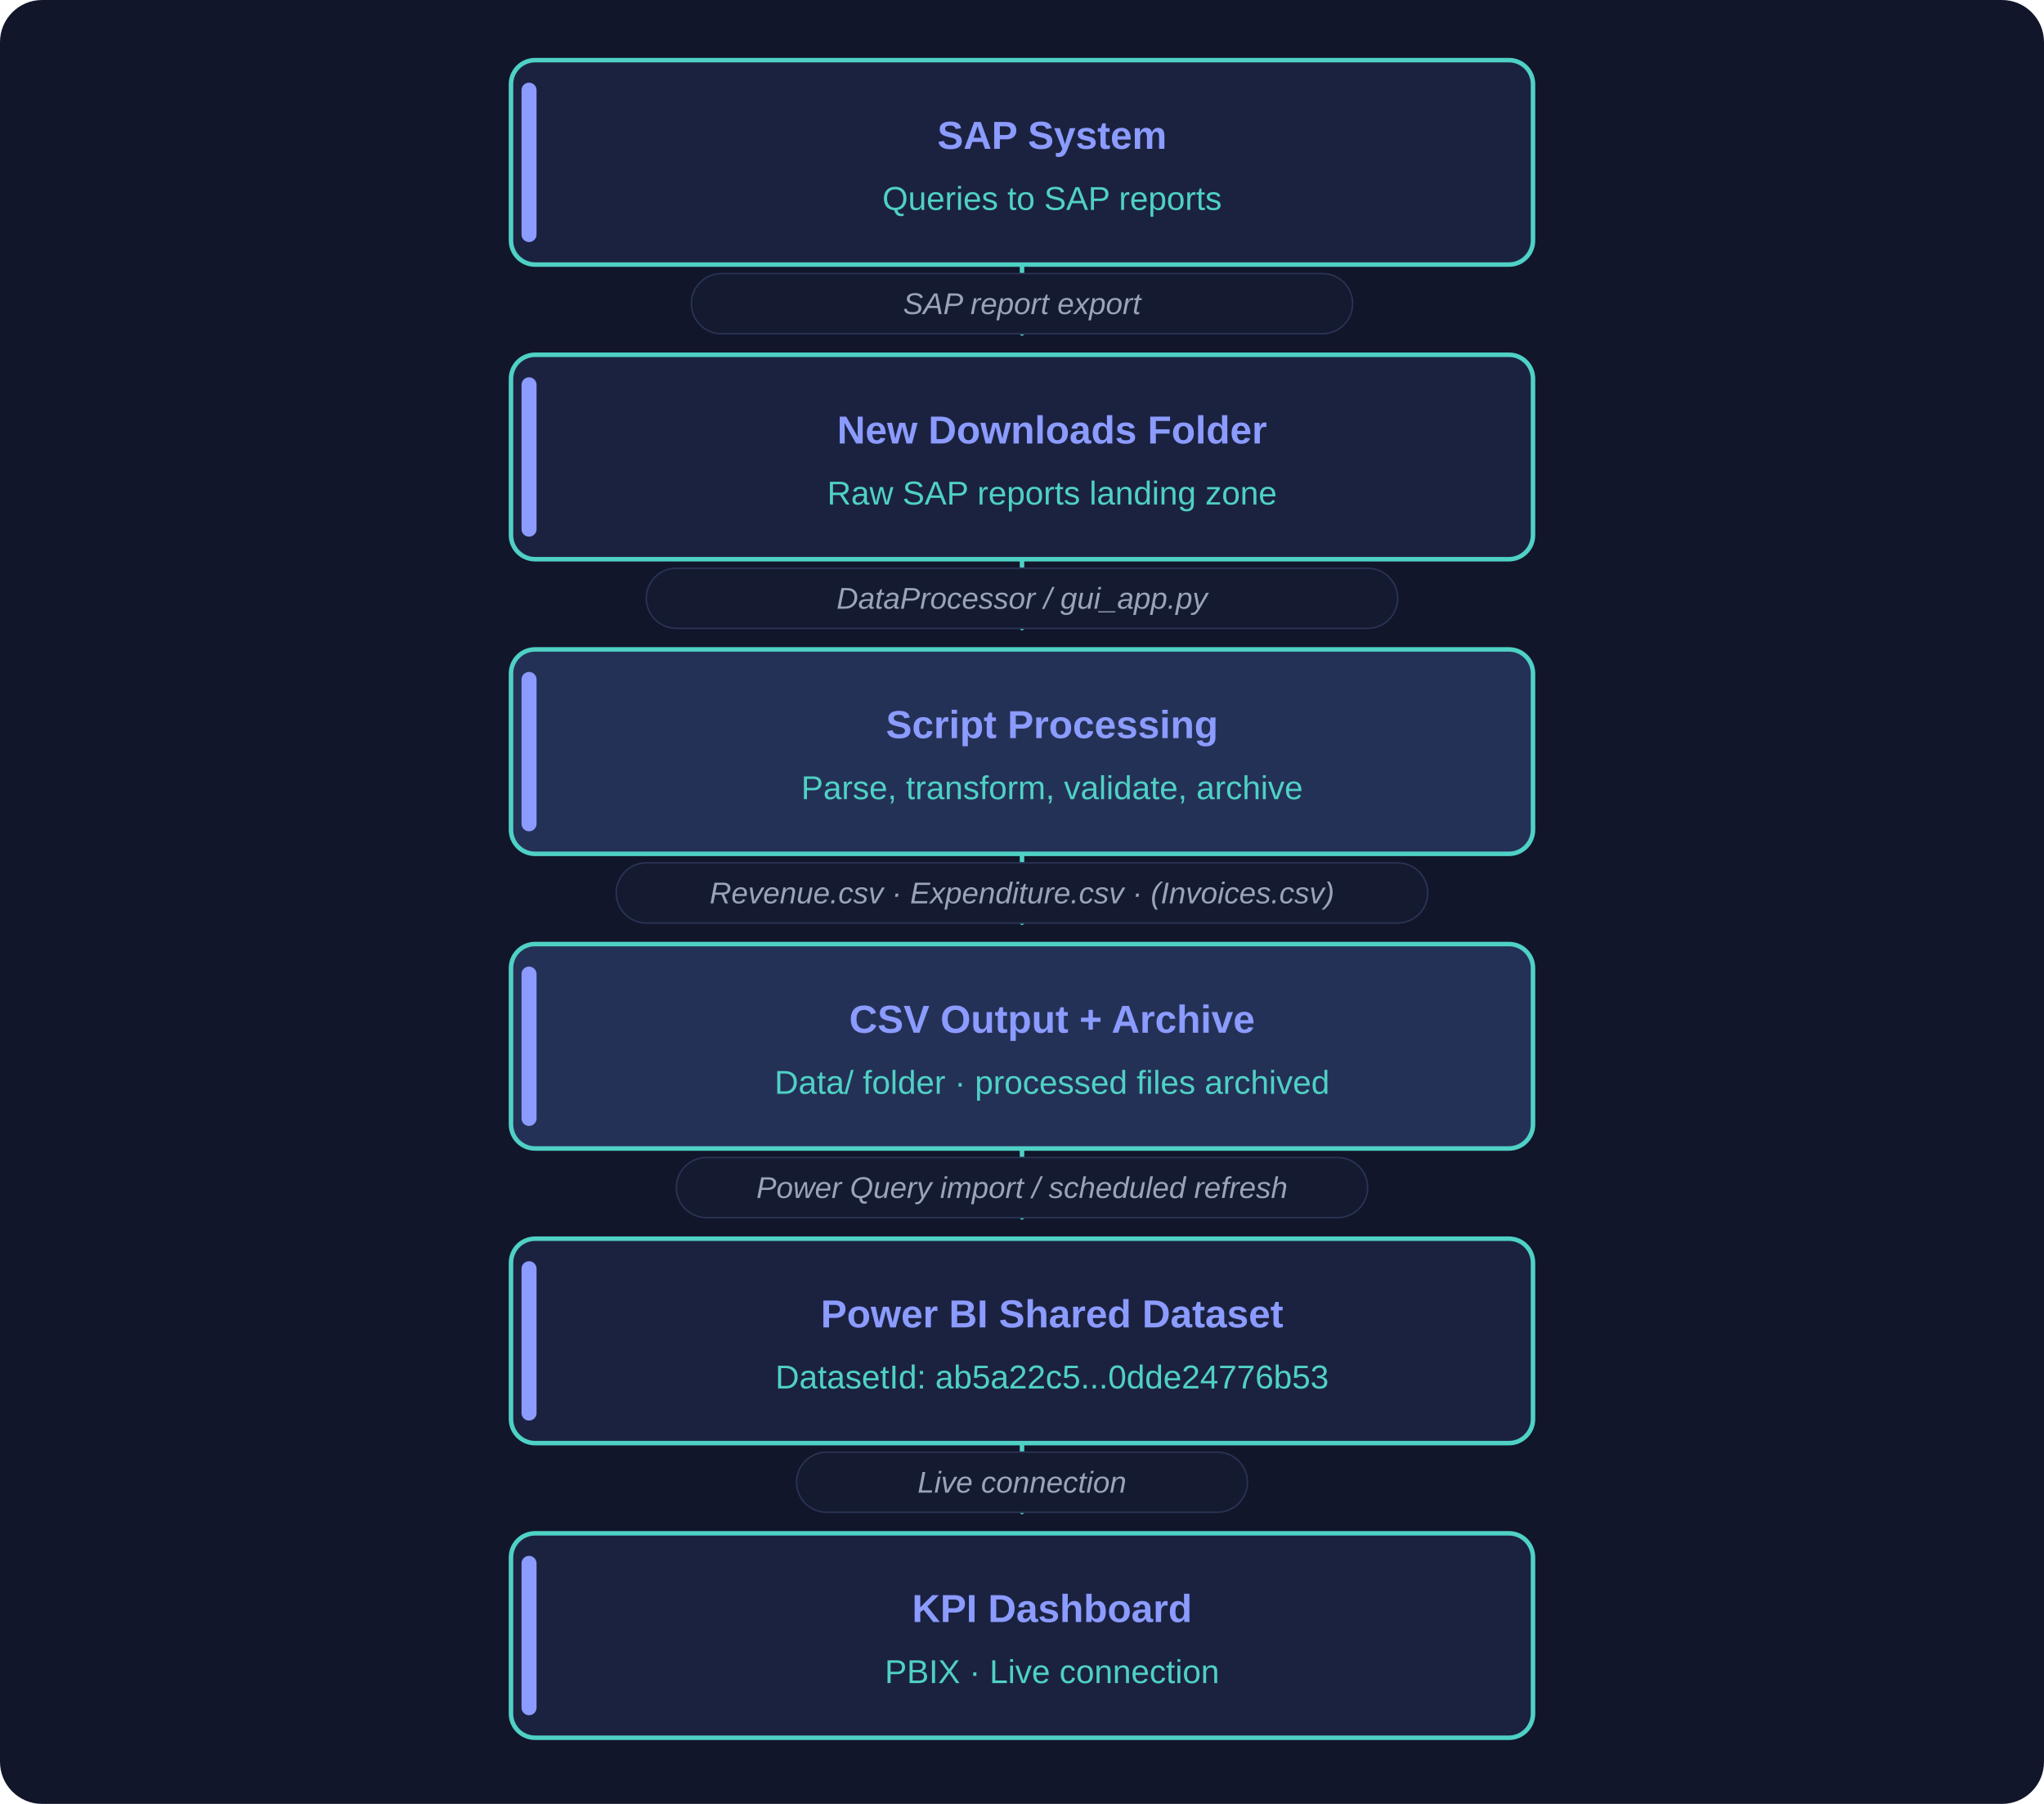
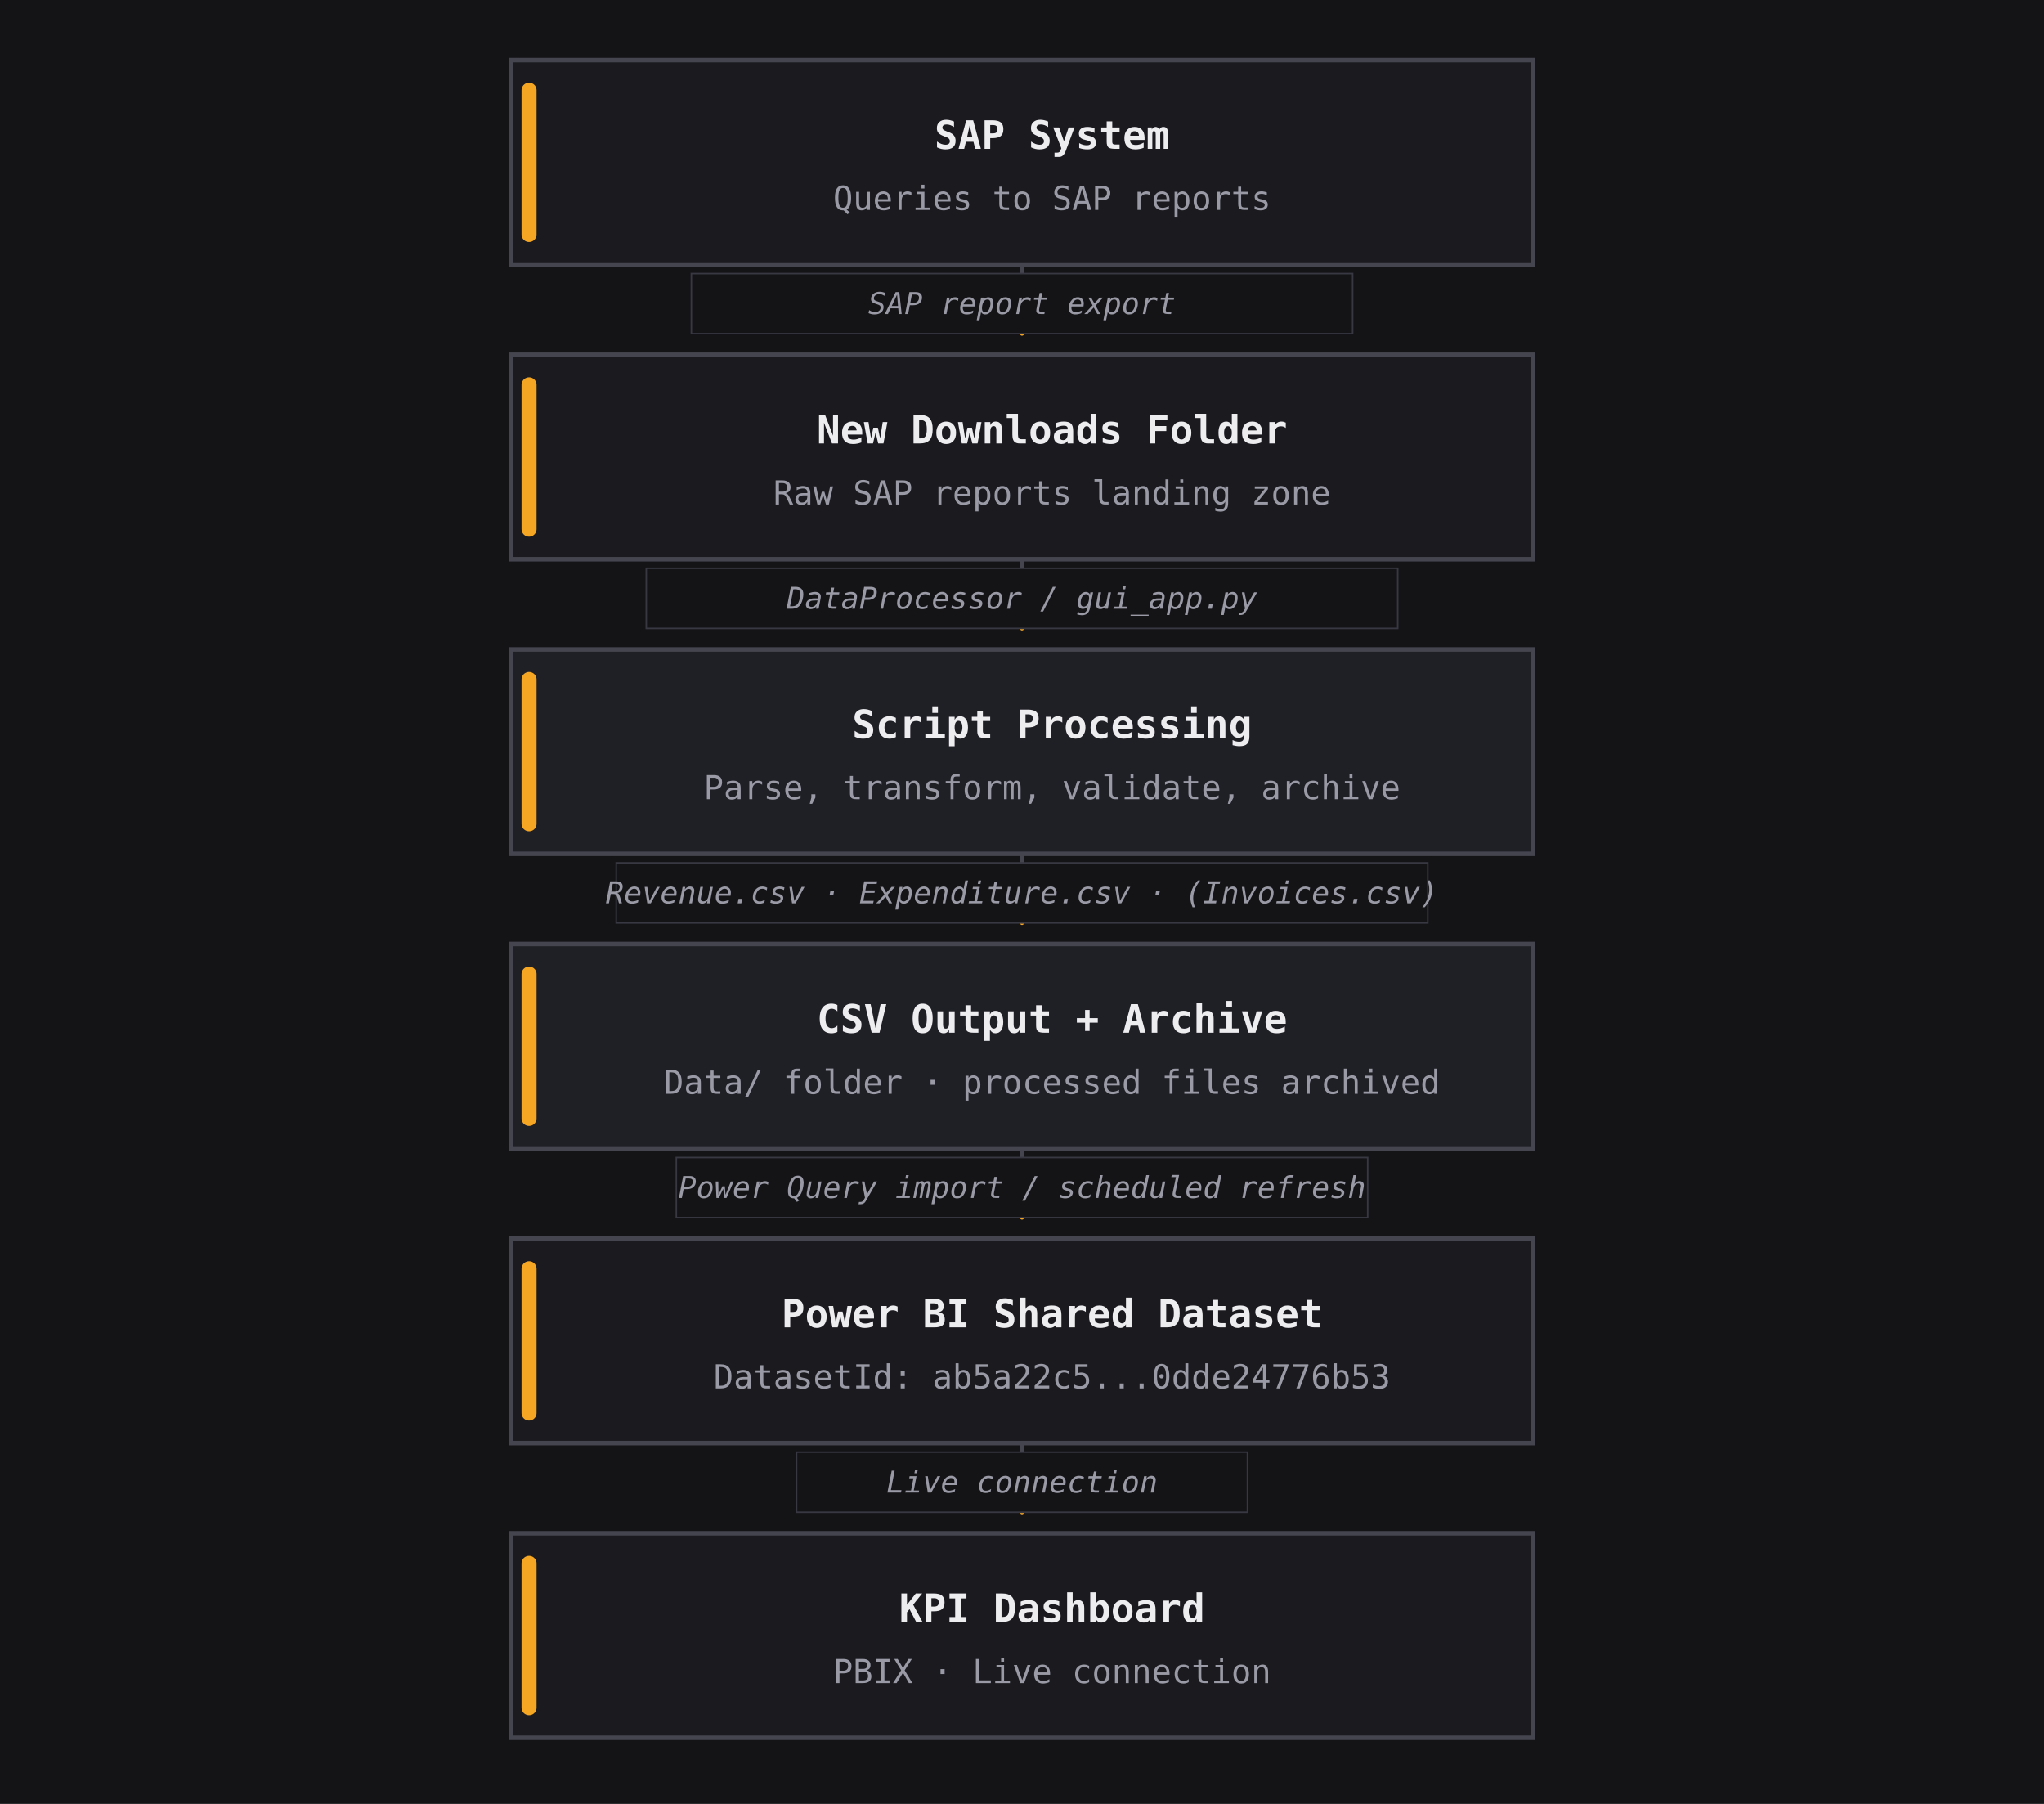
<svg xmlns="http://www.w3.org/2000/svg" width="100%" viewBox="0 0 680 600" role="img">
-   <rect x="0" y="0" width="680" height="600" rx="14" fill="#11162B" />
+   <rect x="0" y="0" width="680" height="600" rx="0" fill="#141417" />
  <defs>
    <marker id="arr" viewBox="0 0 10 10" refX="8" refY="5" markerWidth="6" markerHeight="6" orient="auto-start-reverse">
-       <path d="M2 1L8 5L2 9" fill="none" stroke="#4FD1C5" stroke-width="1.5" stroke-linecap="round" stroke-linejoin="round" />
+       <path d="M2 1L8 5L2 9" fill="none" stroke="#F5A623" stroke-width="1.5" stroke-linecap="round" stroke-linejoin="round" />
    </marker>
  </defs>
  <g>
-     <rect x="170" y="20" width="340" height="68" rx="8" fill="#1b2240" stroke="#4FD1C5" stroke-width="1.5" />
-     <line x1="176" y1="30" x2="176" y2="78" stroke="#8B9BFF" stroke-width="5" stroke-linecap="round" />
-     <text x="350" y="45" text-anchor="middle" dominant-baseline="central" font-family="Verdana,Arial,sans-serif" font-size="13" font-weight="700" fill="#8B9BFF">SAP System</text>
-     <text x="350" y="66" text-anchor="middle" dominant-baseline="central" font-family="Verdana,Arial,sans-serif" font-size="11" fill="#4FD1C5">Queries to SAP reports</text>
+     <rect x="170" y="20" width="340" height="68" rx="0" fill="#1A1A1F" stroke="#45454F" stroke-width="1.5" />
+     <line x1="176" y1="30" x2="176" y2="78" stroke="#F5A623" stroke-width="5" stroke-linecap="round" />
+     <text x="350" y="45" text-anchor="middle" dominant-baseline="central" font-family="IBM Plex Mono, monospace" font-size="13" font-weight="700" fill="#EDEDF0">SAP System</text>
+     <text x="350" y="66" text-anchor="middle" dominant-baseline="central" font-family="IBM Plex Mono, monospace" font-size="11" fill="#9A9AA6">Queries to SAP reports</text>
  </g>
-   <line x1="340" y1="88" x2="340" y2="111" stroke="#4FD1C5" stroke-width="1.5" marker-end="url(#arr)" />
-   <rect x="230" y="91" width="220" height="20" rx="10" fill="#141a30" stroke="#2a3354" stroke-width="0.5" />
-   <text x="340" y="101" text-anchor="middle" dominant-baseline="central" font-family="Verdana,Arial,sans-serif" font-size="10" fill="#9AA3B8" font-style="italic">SAP report export</text>
+   <line x1="340" y1="88" x2="340" y2="111" stroke="#45454F" stroke-width="1.5" marker-end="url(#arr)" />
+   <rect x="230" y="91" width="220" height="20" rx="0" fill="#141417" stroke="#383843" stroke-width="0.5" />
+   <text x="340" y="101" text-anchor="middle" dominant-baseline="central" font-family="IBM Plex Mono, monospace" font-size="10" fill="#9A9AA6" font-style="italic">SAP report export</text>
  <g>
-     <rect x="170" y="118" width="340" height="68" rx="8" fill="#1b2240" stroke="#4FD1C5" stroke-width="1.5" />
-     <line x1="176" y1="128" x2="176" y2="176" stroke="#8B9BFF" stroke-width="5" stroke-linecap="round" />
-     <text x="350" y="143" text-anchor="middle" dominant-baseline="central" font-family="Verdana,Arial,sans-serif" font-size="13" font-weight="700" fill="#8B9BFF">New Downloads Folder</text>
-     <text x="350" y="164" text-anchor="middle" dominant-baseline="central" font-family="Verdana,Arial,sans-serif" font-size="11" fill="#4FD1C5">Raw SAP reports landing zone</text>
+     <rect x="170" y="118" width="340" height="68" rx="0" fill="#1A1A1F" stroke="#45454F" stroke-width="1.5" />
+     <line x1="176" y1="128" x2="176" y2="176" stroke="#F5A623" stroke-width="5" stroke-linecap="round" />
+     <text x="350" y="143" text-anchor="middle" dominant-baseline="central" font-family="IBM Plex Mono, monospace" font-size="13" font-weight="700" fill="#EDEDF0">New Downloads Folder</text>
+     <text x="350" y="164" text-anchor="middle" dominant-baseline="central" font-family="IBM Plex Mono, monospace" font-size="11" fill="#9A9AA6">Raw SAP reports landing zone</text>
  </g>
-   <line x1="340" y1="186" x2="340" y2="209" stroke="#4FD1C5" stroke-width="1.5" marker-end="url(#arr)" />
-   <rect x="215" y="189" width="250" height="20" rx="10" fill="#141a30" stroke="#2a3354" stroke-width="0.5" />
-   <text x="340" y="199" text-anchor="middle" dominant-baseline="central" font-family="Verdana,Arial,sans-serif" font-size="10" fill="#9AA3B8" font-style="italic">DataProcessor / gui_app.py</text>
+   <line x1="340" y1="186" x2="340" y2="209" stroke="#45454F" stroke-width="1.5" marker-end="url(#arr)" />
+   <rect x="215" y="189" width="250" height="20" rx="0" fill="#141417" stroke="#383843" stroke-width="0.5" />
+   <text x="340" y="199" text-anchor="middle" dominant-baseline="central" font-family="IBM Plex Mono, monospace" font-size="10" fill="#9A9AA6" font-style="italic">DataProcessor / gui_app.py</text>
  <g>
-     <rect x="170" y="216" width="340" height="68" rx="8" fill="#243156" stroke="#4FD1C5" stroke-width="1.5" />
-     <line x1="176" y1="226" x2="176" y2="274" stroke="#8B9BFF" stroke-width="5" stroke-linecap="round" />
-     <text x="350" y="241" text-anchor="middle" dominant-baseline="central" font-family="Verdana,Arial,sans-serif" font-size="13" font-weight="700" fill="#8B9BFF">Script Processing</text>
-     <text x="350" y="262" text-anchor="middle" dominant-baseline="central" font-family="Verdana,Arial,sans-serif" font-size="11" fill="#4FD1C5">Parse, transform, validate, archive</text>
+     <rect x="170" y="216" width="340" height="68" rx="0" fill="#1F1F26" stroke="#45454F" stroke-width="1.5" />
+     <line x1="176" y1="226" x2="176" y2="274" stroke="#F5A623" stroke-width="5" stroke-linecap="round" />
+     <text x="350" y="241" text-anchor="middle" dominant-baseline="central" font-family="IBM Plex Mono, monospace" font-size="13" font-weight="700" fill="#EDEDF0">Script Processing</text>
+     <text x="350" y="262" text-anchor="middle" dominant-baseline="central" font-family="IBM Plex Mono, monospace" font-size="11" fill="#9A9AA6">Parse, transform, validate, archive</text>
  </g>
-   <line x1="340" y1="284" x2="340" y2="307" stroke="#4FD1C5" stroke-width="1.5" marker-end="url(#arr)" />
-   <rect x="205" y="287" width="270" height="20" rx="10" fill="#141a30" stroke="#2a3354" stroke-width="0.5" />
-   <text x="340" y="297" text-anchor="middle" dominant-baseline="central" font-family="Verdana,Arial,sans-serif" font-size="10" fill="#9AA3B8" font-style="italic">Revenue.csv · Expenditure.csv · (Invoices.csv)</text>
+   <line x1="340" y1="284" x2="340" y2="307" stroke="#45454F" stroke-width="1.5" marker-end="url(#arr)" />
+   <rect x="205" y="287" width="270" height="20" rx="0" fill="#141417" stroke="#383843" stroke-width="0.5" />
+   <text x="340" y="297" text-anchor="middle" dominant-baseline="central" font-family="IBM Plex Mono, monospace" font-size="10" fill="#9A9AA6" font-style="italic">Revenue.csv · Expenditure.csv · (Invoices.csv)</text>
  <g>
-     <rect x="170" y="314" width="340" height="68" rx="8" fill="#243156" stroke="#4FD1C5" stroke-width="1.5" />
-     <line x1="176" y1="324" x2="176" y2="372" stroke="#8B9BFF" stroke-width="5" stroke-linecap="round" />
-     <text x="350" y="339" text-anchor="middle" dominant-baseline="central" font-family="Verdana,Arial,sans-serif" font-size="13" font-weight="700" fill="#8B9BFF">CSV Output + Archive</text>
-     <text x="350" y="360" text-anchor="middle" dominant-baseline="central" font-family="Verdana,Arial,sans-serif" font-size="11" fill="#4FD1C5">Data/ folder · processed files archived</text>
+     <rect x="170" y="314" width="340" height="68" rx="0" fill="#1F1F26" stroke="#45454F" stroke-width="1.5" />
+     <line x1="176" y1="324" x2="176" y2="372" stroke="#F5A623" stroke-width="5" stroke-linecap="round" />
+     <text x="350" y="339" text-anchor="middle" dominant-baseline="central" font-family="IBM Plex Mono, monospace" font-size="13" font-weight="700" fill="#EDEDF0">CSV Output + Archive</text>
+     <text x="350" y="360" text-anchor="middle" dominant-baseline="central" font-family="IBM Plex Mono, monospace" font-size="11" fill="#9A9AA6">Data/ folder · processed files archived</text>
  </g>
-   <line x1="340" y1="382" x2="340" y2="405" stroke="#4FD1C5" stroke-width="1.5" marker-end="url(#arr)" />
-   <rect x="225" y="385" width="230" height="20" rx="10" fill="#141a30" stroke="#2a3354" stroke-width="0.5" />
-   <text x="340" y="395" text-anchor="middle" dominant-baseline="central" font-family="Verdana,Arial,sans-serif" font-size="10" fill="#9AA3B8" font-style="italic">Power Query import / scheduled refresh</text>
+   <line x1="340" y1="382" x2="340" y2="405" stroke="#45454F" stroke-width="1.5" marker-end="url(#arr)" />
+   <rect x="225" y="385" width="230" height="20" rx="0" fill="#141417" stroke="#383843" stroke-width="0.5" />
+   <text x="340" y="395" text-anchor="middle" dominant-baseline="central" font-family="IBM Plex Mono, monospace" font-size="10" fill="#9A9AA6" font-style="italic">Power Query import / scheduled refresh</text>
  <g>
-     <rect x="170" y="412" width="340" height="68" rx="8" fill="#1b2240" stroke="#4FD1C5" stroke-width="1.5" />
-     <line x1="176" y1="422" x2="176" y2="470" stroke="#8B9BFF" stroke-width="5" stroke-linecap="round" />
-     <text x="350" y="437" text-anchor="middle" dominant-baseline="central" font-family="Verdana,Arial,sans-serif" font-size="13" font-weight="700" fill="#8B9BFF">Power BI Shared Dataset</text>
-     <text x="350" y="458" text-anchor="middle" dominant-baseline="central" font-family="Verdana,Arial,sans-serif" font-size="11" fill="#4FD1C5">DatasetId: ab5a22c5...0dde24776b53</text>
+     <rect x="170" y="412" width="340" height="68" rx="0" fill="#1A1A1F" stroke="#45454F" stroke-width="1.5" />
+     <line x1="176" y1="422" x2="176" y2="470" stroke="#F5A623" stroke-width="5" stroke-linecap="round" />
+     <text x="350" y="437" text-anchor="middle" dominant-baseline="central" font-family="IBM Plex Mono, monospace" font-size="13" font-weight="700" fill="#EDEDF0">Power BI Shared Dataset</text>
+     <text x="350" y="458" text-anchor="middle" dominant-baseline="central" font-family="IBM Plex Mono, monospace" font-size="11" fill="#9A9AA6">DatasetId: ab5a22c5...0dde24776b53</text>
  </g>
-   <line x1="340" y1="480" x2="340" y2="503" stroke="#4FD1C5" stroke-width="1.5" marker-end="url(#arr)" />
-   <rect x="265" y="483" width="150" height="20" rx="10" fill="#141a30" stroke="#2a3354" stroke-width="0.5" />
-   <text x="340" y="493" text-anchor="middle" dominant-baseline="central" font-family="Verdana,Arial,sans-serif" font-size="10" fill="#9AA3B8" font-style="italic">Live connection</text>
+   <line x1="340" y1="480" x2="340" y2="503" stroke="#45454F" stroke-width="1.5" marker-end="url(#arr)" />
+   <rect x="265" y="483" width="150" height="20" rx="0" fill="#141417" stroke="#383843" stroke-width="0.5" />
+   <text x="340" y="493" text-anchor="middle" dominant-baseline="central" font-family="IBM Plex Mono, monospace" font-size="10" fill="#9A9AA6" font-style="italic">Live connection</text>
  <g>
-     <rect x="170" y="510" width="340" height="68" rx="8" fill="#1b2240" stroke="#4FD1C5" stroke-width="1.5" />
-     <line x1="176" y1="520" x2="176" y2="568" stroke="#8B9BFF" stroke-width="5" stroke-linecap="round" />
-     <text x="350" y="535" text-anchor="middle" dominant-baseline="central" font-family="Verdana,Arial,sans-serif" font-size="13" font-weight="700" fill="#8B9BFF">KPI Dashboard</text>
-     <text x="350" y="556" text-anchor="middle" dominant-baseline="central" font-family="Verdana,Arial,sans-serif" font-size="11" fill="#4FD1C5">PBIX · Live connection</text>
+     <rect x="170" y="510" width="340" height="68" rx="0" fill="#1A1A1F" stroke="#45454F" stroke-width="1.5" />
+     <line x1="176" y1="520" x2="176" y2="568" stroke="#F5A623" stroke-width="5" stroke-linecap="round" />
+     <text x="350" y="535" text-anchor="middle" dominant-baseline="central" font-family="IBM Plex Mono, monospace" font-size="13" font-weight="700" fill="#EDEDF0">KPI Dashboard</text>
+     <text x="350" y="556" text-anchor="middle" dominant-baseline="central" font-family="IBM Plex Mono, monospace" font-size="11" fill="#9A9AA6">PBIX · Live connection</text>
  </g>
</svg>
